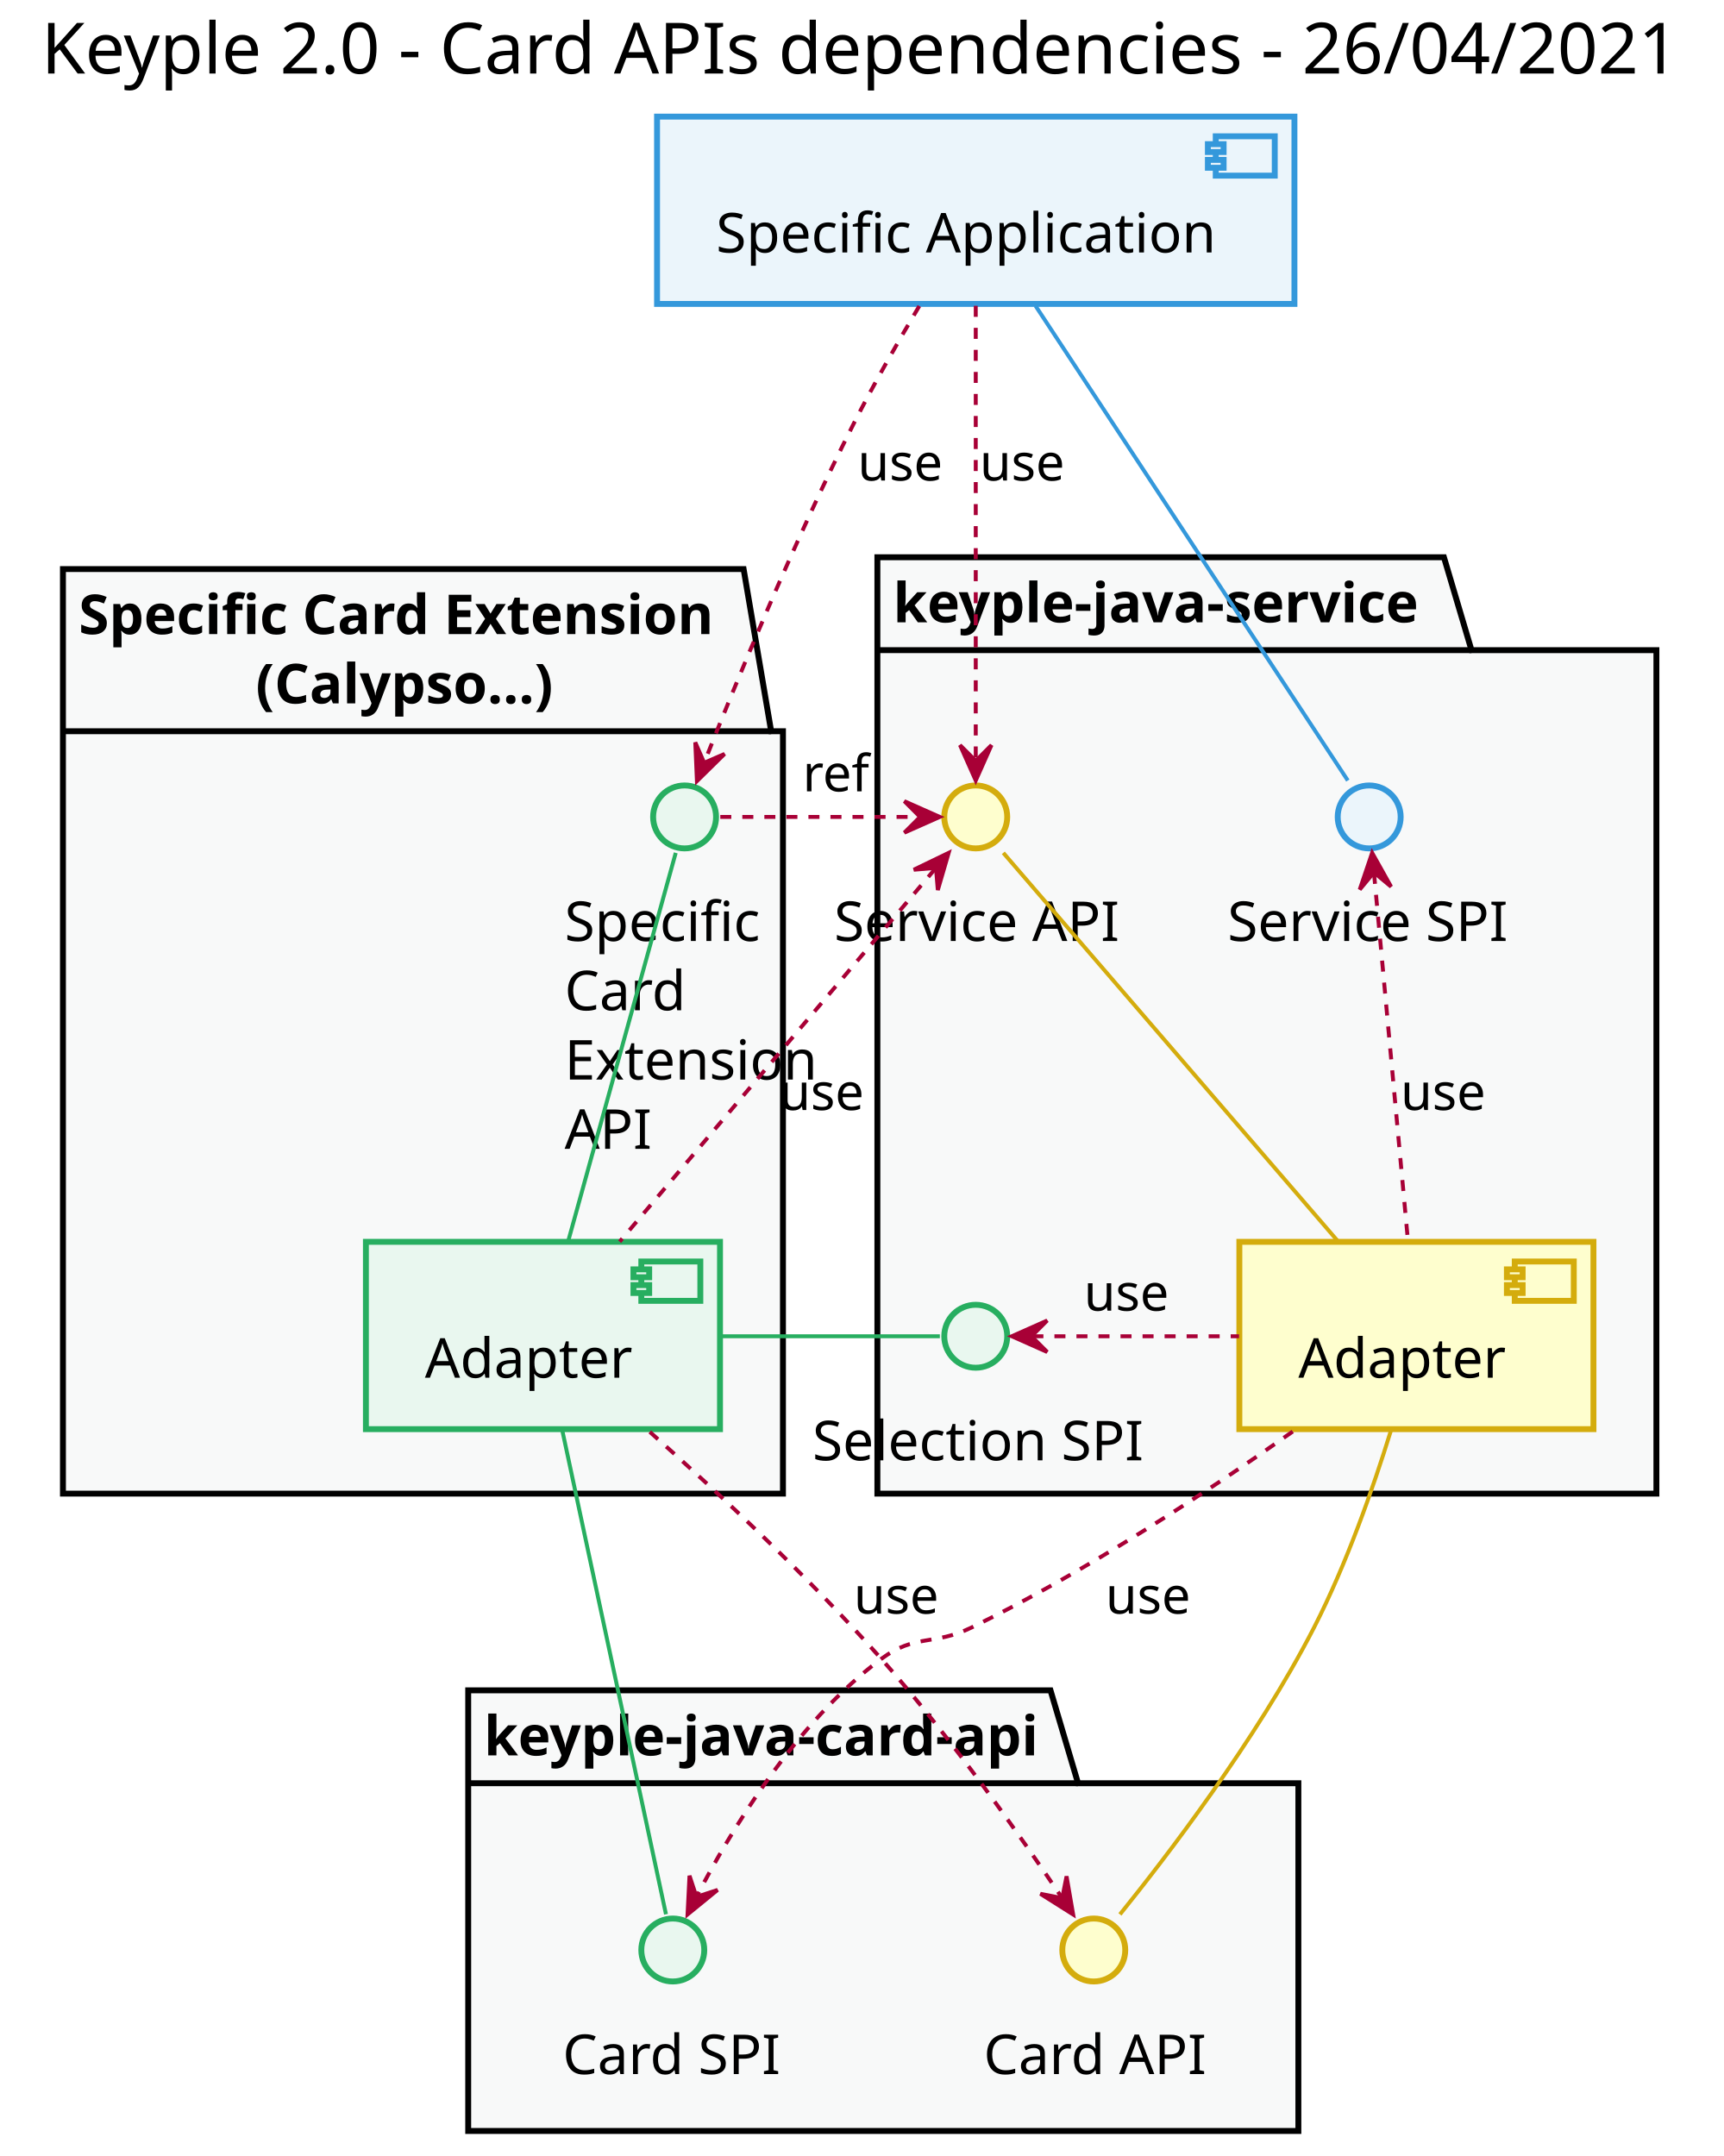
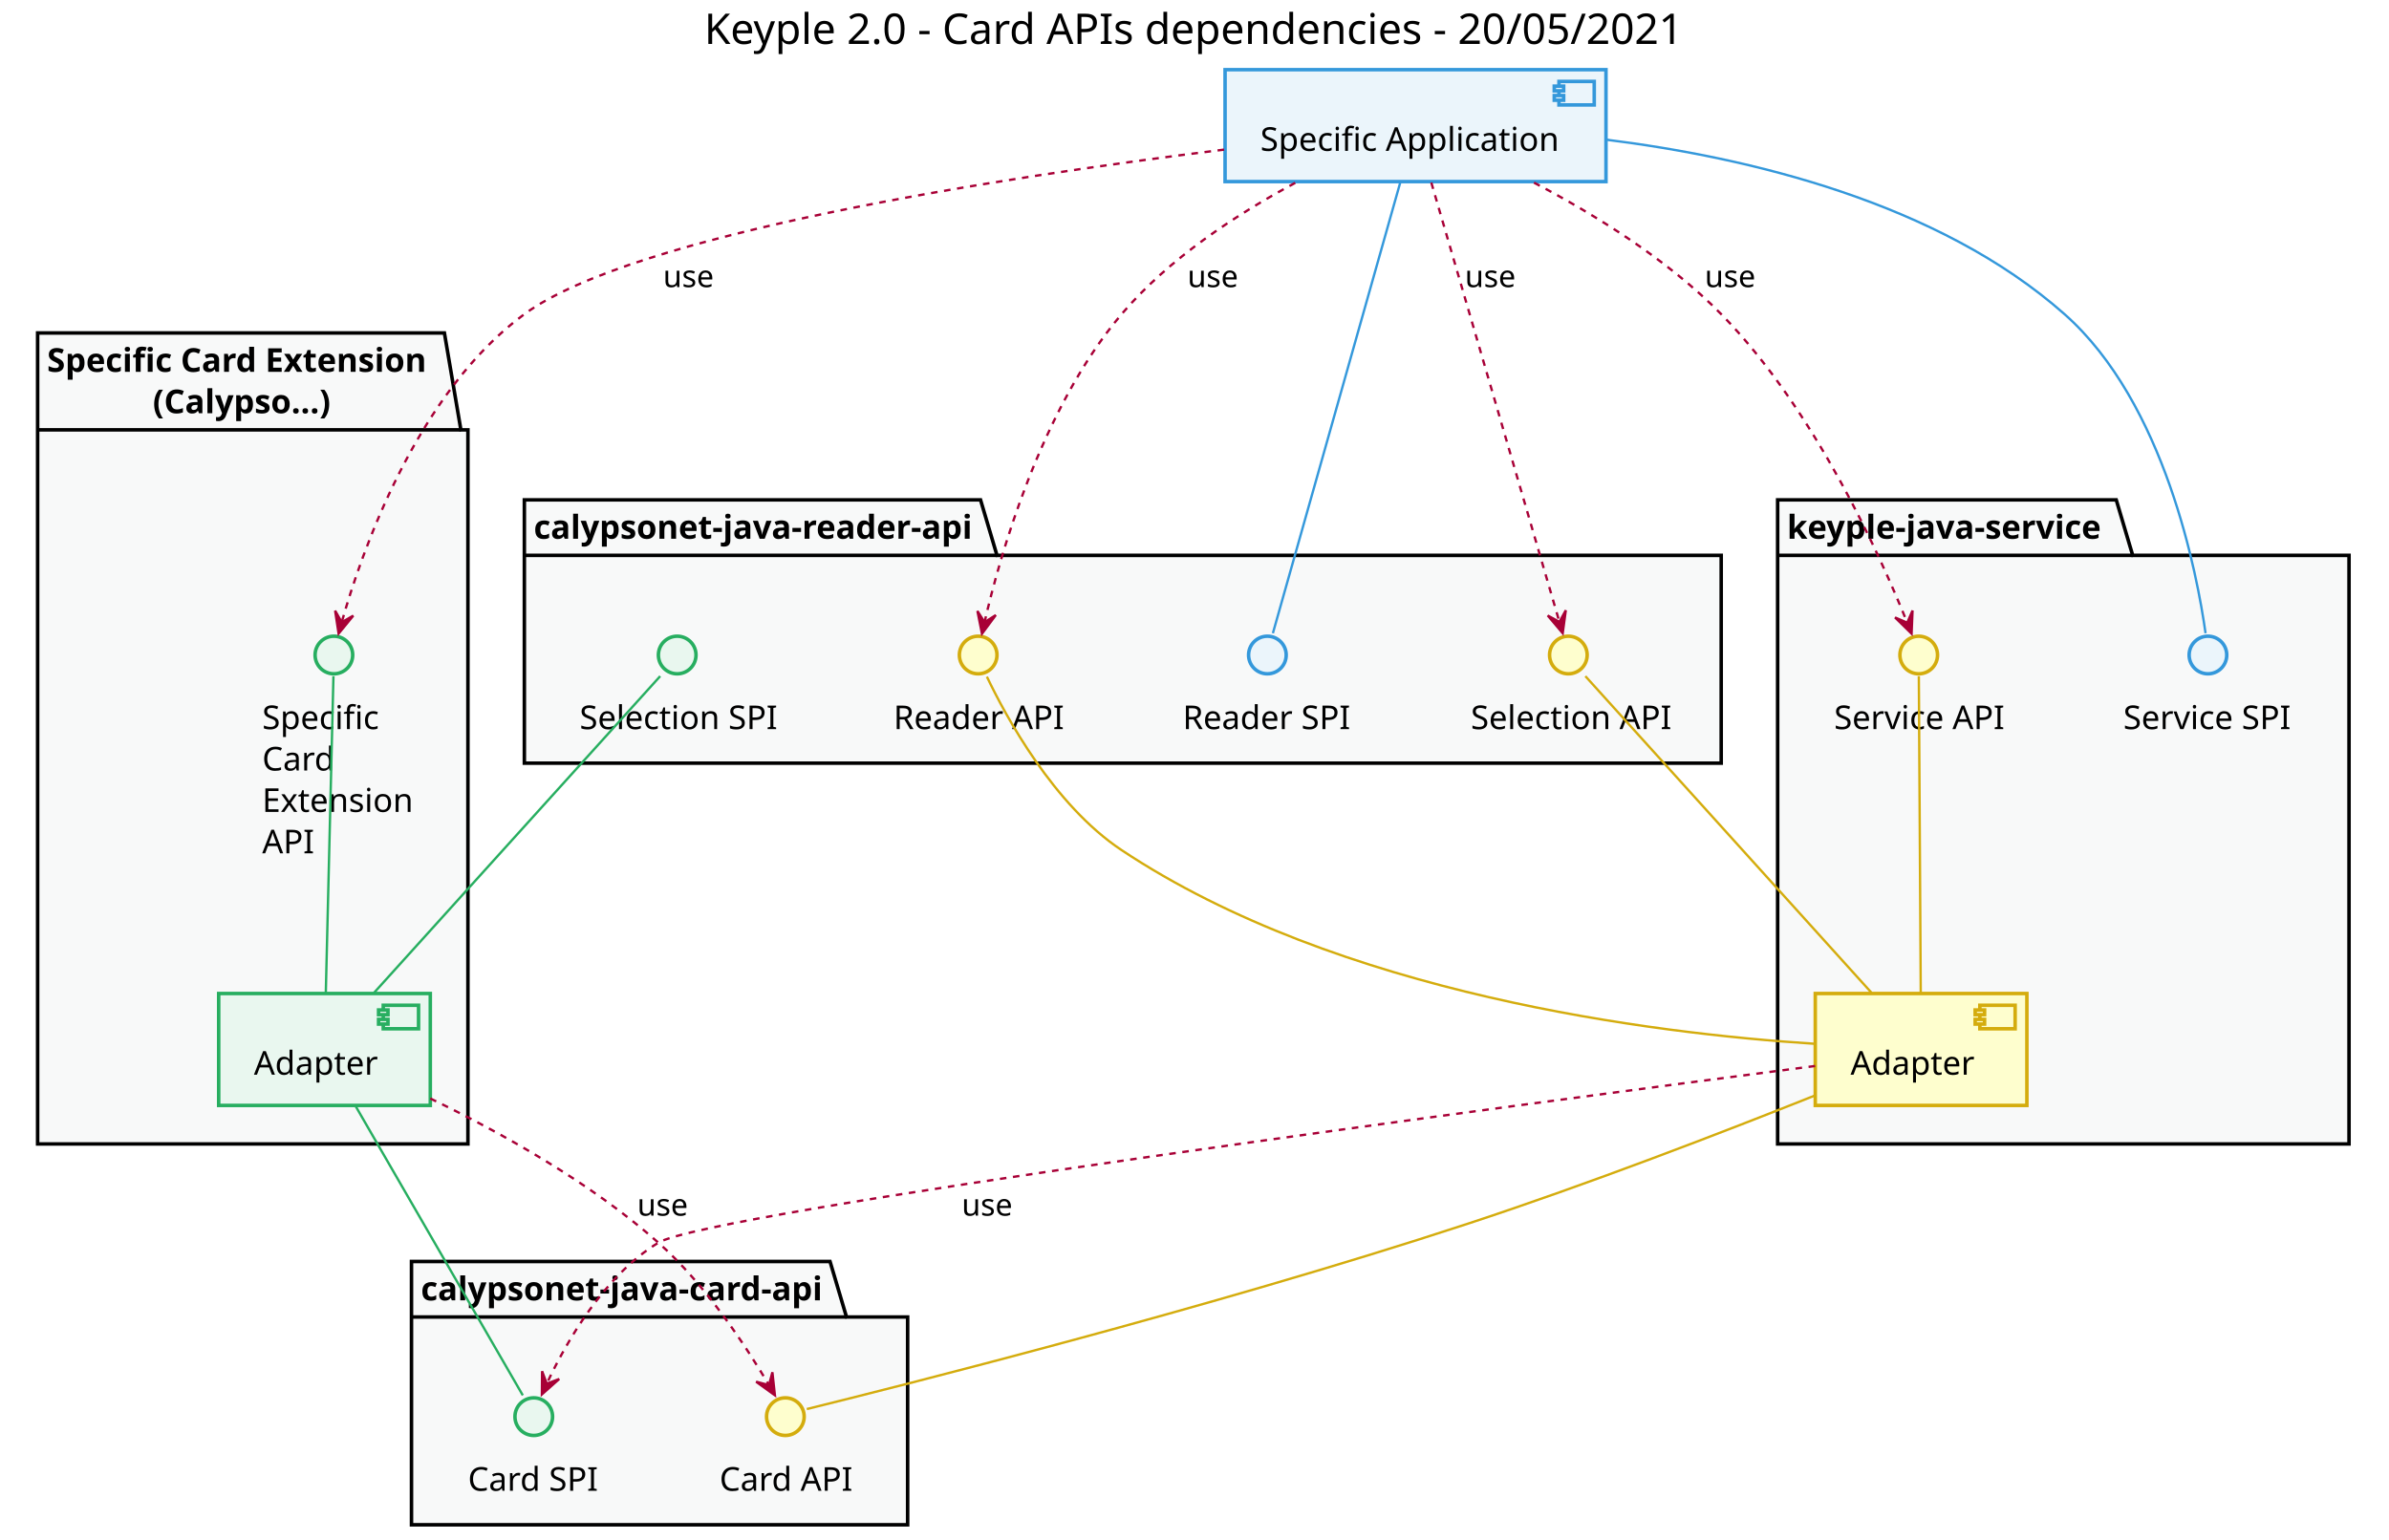
- <svg xmlns="http://www.w3.org/2000/svg" contentScriptType="application/ecmascript" contentStyleType="text/css" height="1370px" preserveAspectRatio="none" style="width:1095px;height:1370px;" version="1.1" viewBox="0 0 1095 1370" width="1095px" zoomAndPan="magnify">
+ <svg xmlns="http://www.w3.org/2000/svg" contentScriptType="application/ecmascript" contentStyleType="text/css" height="1637.5px" preserveAspectRatio="none" style="width:2540px;height:1637px;" version="1.1" viewBox="0 0 2540 1637" width="2540px" zoomAndPan="magnify">
  <defs />
  <g>
-     <text fill="#000000" font-family="sans-serif" font-size="45" lengthAdjust="spacing" textLength="1010" x="26.25" y="46.714">Keyple 2.0 - Card APIs dependencies - 26/04/2021</text>
-     <polygon fill="#F8F9F9" points="40,361.602,472.5,361.602,490,464.648,497.5,464.648,497.5,949.102,40,949.102,40,361.602" style="stroke:#000000;stroke-width:3.75;" />
-     <line style="stroke:#000000;stroke-width:3.75;" x1="40" x2="490" y1="464.648" y2="464.648" />
-     <text fill="#000000" font-family="sans-serif" font-size="35" font-weight="bold" lengthAdjust="spacing" textLength="417.5" x="50" y="402.935">Specific Card Extension</text>
-     <text fill="#000000" font-family="sans-serif" font-size="35" font-weight="bold" lengthAdjust="spacing" textLength="192.5" x="162.5" y="446.958">(Calypso...)</text>
-     <polygon fill="#F8F9F9" points="557.5,354.102,917.5,354.102,935,413.125,1052.5,413.125,1052.5,949.102,557.5,949.102,557.5,354.102" style="stroke:#000000;stroke-width:3.75;" />
-     <line style="stroke:#000000;stroke-width:3.75;" x1="557.5" x2="935" y1="413.125" y2="413.125" />
-     <text fill="#000000" font-family="sans-serif" font-size="35" font-weight="bold" lengthAdjust="spacing" textLength="345" x="567.5" y="395.435">keyple-java-service</text>
-     <polygon fill="#F8F9F9" points="297.5,1074.102,667.5,1074.102,685,1133.125,825,1133.125,825,1354.102,297.5,1354.102,297.5,1074.102" style="stroke:#000000;stroke-width:3.75;" />
-     <line style="stroke:#000000;stroke-width:3.75;" x1="297.5" x2="685" y1="1133.125" y2="1133.125" />
-     <text fill="#000000" font-family="sans-serif" font-size="35" font-weight="bold" lengthAdjust="spacing" textLength="355" x="307.5" y="1115.435">keyple-java-card-api</text>
-     <ellipse cx="435" cy="519.102" fill="#E9F7EF" rx="20" ry="20" style="stroke:#27AE60;stroke-width:3.75;" />
-     <text fill="#000000" font-family="sans-serif" font-size="35" lengthAdjust="spacing" textLength="122.5" x="358.75" y="597.935">Specific</text>
-     <text fill="#000000" font-family="sans-serif" font-size="35" lengthAdjust="spacing" textLength="77.5" x="358.75" y="641.958">Card</text>
-     <text fill="#000000" font-family="sans-serif" font-size="35" lengthAdjust="spacing" textLength="152.5" x="358.75" y="685.981">Extension</text>
-     <text fill="#000000" font-family="sans-serif" font-size="35" lengthAdjust="spacing" textLength="52.5" x="358.75" y="730.005">API</text>
-     <rect fill="#E9F7EF" height="119.023" style="stroke:#27AE60;stroke-width:3.75;" width="225" x="232.5" y="789.102" />
-     <rect fill="#E9F7EF" height="25" style="stroke:#27AE60;stroke-width:3.75;" width="37.5" x="407.5" y="801.602" />
-     <rect fill="#E9F7EF" height="5" style="stroke:#27AE60;stroke-width:3.75;" width="10" x="402.5" y="806.602" />
-     <rect fill="#E9F7EF" height="5" style="stroke:#27AE60;stroke-width:3.75;" width="10" x="402.5" y="816.602" />
-     <text fill="#000000" font-family="sans-serif" font-size="35" lengthAdjust="spacing" textLength="125" x="270" y="875.435">Adapter</text>
-     <ellipse cx="620" cy="519.102" fill="#FEFECE" rx="20" ry="20" style="stroke:#D4AC0D;stroke-width:3.75;" />
-     <text fill="#000000" font-family="sans-serif" font-size="35" lengthAdjust="spacing" textLength="180" x="530" y="597.935">Service API</text>
-     <ellipse cx="870" cy="519.102" fill="#EBF5FB" rx="20" ry="20" style="stroke:#3498DB;stroke-width:3.75;" />
-     <text fill="#000000" font-family="sans-serif" font-size="35" lengthAdjust="spacing" textLength="180" x="780" y="597.935">Service SPI</text>
-     <ellipse cx="620" cy="849.102" fill="#E9F7EF" rx="20" ry="20" style="stroke:#27AE60;stroke-width:3.75;" />
-     <text fill="#000000" font-family="sans-serif" font-size="35" lengthAdjust="spacing" textLength="207.5" x="516.25" y="927.935">Selection SPI</text>
-     <rect fill="#FEFECE" height="119.023" style="stroke:#D4AC0D;stroke-width:3.75;" width="225" x="787.5" y="789.102" />
-     <rect fill="#FEFECE" height="25" style="stroke:#D4AC0D;stroke-width:3.75;" width="37.5" x="962.5" y="801.602" />
-     <rect fill="#FEFECE" height="5" style="stroke:#D4AC0D;stroke-width:3.75;" width="10" x="957.5" y="806.602" />
-     <rect fill="#FEFECE" height="5" style="stroke:#D4AC0D;stroke-width:3.75;" width="10" x="957.5" y="816.602" />
-     <text fill="#000000" font-family="sans-serif" font-size="35" lengthAdjust="spacing" textLength="125" x="825" y="875.435">Adapter</text>
-     <ellipse cx="427.5" cy="1239.102" fill="#E9F7EF" rx="20" ry="20" style="stroke:#27AE60;stroke-width:3.75;" />
-     <text fill="#000000" font-family="sans-serif" font-size="35" lengthAdjust="spacing" textLength="140" x="357.5" y="1317.935">Card SPI</text>
-     <ellipse cx="695" cy="1239.102" fill="#FEFECE" rx="20" ry="20" style="stroke:#D4AC0D;stroke-width:3.75;" />
-     <text fill="#000000" font-family="sans-serif" font-size="35" lengthAdjust="spacing" textLength="140" x="625" y="1317.935">Card API</text>
-     <rect fill="#EBF5FB" height="119.023" style="stroke:#3498DB;stroke-width:3.75;" width="405" x="417.5" y="74.102" />
-     <rect fill="#EBF5FB" height="25" style="stroke:#3498DB;stroke-width:3.75;" width="37.5" x="772.5" y="86.602" />
-     <rect fill="#EBF5FB" height="5" style="stroke:#3498DB;stroke-width:3.75;" width="10" x="767.5" y="91.602" />
-     <rect fill="#EBF5FB" height="5" style="stroke:#3498DB;stroke-width:3.75;" width="10" x="767.5" y="101.602" />
-     <text fill="#000000" font-family="sans-serif" font-size="35" lengthAdjust="spacing" textLength="305" x="455" y="160.435">Specific Application</text>
-     <path d="M657.97,194.317 C714.793,280.687 819.253,439.464 856.425,495.969 " fill="none" id="application-serviceSpi" style="stroke:#3498DB;stroke-width:2.5;" />
-     <path d="M429.37,541.932 C415.9,590.569 381.42,715.084 360.95,789.007 " fill="none" id="specificCardExtensionApi-extension" style="stroke:#27AE60;stroke-width:2.5;" />
-     <path d="M457.793,849.102 C504.257,849.102 550.725,849.102 597.19,849.102 " fill="none" id="extension-selectionSpi" style="stroke:#27AE60;stroke-width:2.5;" />
-     <path d="M357.35,909.239 C376.14,996.924 411.005,1159.629 423.175,1216.417 " fill="none" id="extension-cardSpi" style="stroke:#27AE60;stroke-width:2.5;" />
-     <path d="M637.515,541.932 C679.42,590.569 786.692,715.084 850.38,789.007 " fill="none" id="serviceApi-service" style="stroke:#D4AC0D;stroke-width:2.5;" />
-     <path d="M883.788,909.112 C872.398,945.869 855.553,993.992 835,1034.102 C798.357,1105.612 740.03,1181.301 711.63,1216.465 " fill="none" id="service-cardApi" style="stroke:#D4AC0D;stroke-width:2.5;" />
-     <path d="M584.133,194.469 C570.472,217.374 555.16,244.147 542.5,269.102 C504.332,344.332 466.673,436.184 447.688,484.052 " fill="none" id="application-to-specificCardExtensionApi" style="stroke:#A80036;stroke-width:2.5;stroke-dasharray:7.0,7.0;" />
-     <polygon fill="#A80036" points="442.845,496.337,460.402,479.074,447.431,484.708,441.796,471.737,442.845,496.337" style="stroke:#A80036;stroke-width:2.5;" />
-     <text fill="#000000" font-family="sans-serif" font-size="32.5" lengthAdjust="spacing" textLength="52.5" x="545" y="305.339">use</text>
-     <path d="M620,194.317 C620,274.952 620,418.697 620,483.409 " fill="none" id="application-to-serviceApi" style="stroke:#A80036;stroke-width:2.5;stroke-dasharray:7.0,7.0;" />
-     <polygon fill="#A80036" points="620,495.969,630,473.469,620,483.469,610,473.469,620,495.969" style="stroke:#A80036;stroke-width:2.5;" />
-     <text fill="#000000" font-family="sans-serif" font-size="32.5" lengthAdjust="spacing" textLength="52.5" x="622.5" y="305.339">use</text>
-     <path d="M873.053,554.659 C878.133,609.717 888.393,720.859 894.683,789.007 " fill="none" id="serviceSpi-backto-service" style="stroke:#A80036;stroke-width:2.5;stroke-dasharray:7.0,7.0;" />
-     <polygon fill="#A80036" points="871.878,541.932,863.99,565.256,873.028,554.379,883.905,563.416,871.878,541.932" style="stroke:#A80036;stroke-width:2.5;" />
-     <text fill="#000000" font-family="sans-serif" font-size="32.5" lengthAdjust="spacing" textLength="52.5" x="890" y="705.339">use</text>
-     <path d="M655.992,849.102 C689.225,849.102 740.385,849.102 787.293,849.102 " fill="none" id="selectionSpi-backto-service" style="stroke:#A80036;stroke-width:2.5;stroke-dasharray:7.0,7.0;" />
-     <polygon fill="#A80036" points="642.913,849.102,665.413,859.102,655.413,849.102,665.413,839.102,642.913,849.102" style="stroke:#A80036;stroke-width:2.5;" />
-     <text fill="#000000" font-family="sans-serif" font-size="32.5" lengthAdjust="spacing" textLength="52.5" x="688.75" y="832.839">use</text>
-     <path d="M821.423,909.649 C766.342,948.482 689.91,998.752 617.5,1034.102 C593.185,1045.972 581.722,1037.969 560,1054.102 C505.305,1094.722 463.75,1164.434 442.74,1204.926 " fill="none" id="service-to-cardSpi" style="stroke:#A80036;stroke-width:2.5;stroke-dasharray:7.0,7.0;" />
-     <polygon fill="#A80036" points="436.887,1216.49,455.97,1200.93,442.532,1205.337,438.125,1191.899,436.887,1216.49" style="stroke:#A80036;stroke-width:2.5;" />
-     <text fill="#000000" font-family="sans-serif" font-size="32.5" lengthAdjust="spacing" textLength="52.5" x="702.5" y="1025.339">use</text>
-     <path d="M412.887,909.862 C456.762,948.857 514.038,1002.339 560,1054.102 C604.582,1104.312 649.617,1168.523 674.758,1205.86 " fill="none" id="extension-to-cardApi" style="stroke:#A80036;stroke-width:2.5;stroke-dasharray:7.0,7.0;" />
-     <polygon fill="#A80036" points="681.898,1216.54,677.706,1192.277,674.95,1206.148,661.079,1203.392,681.898,1216.54" style="stroke:#A80036;stroke-width:2.5;" />
-     <text fill="#000000" font-family="sans-serif" font-size="32.5" lengthAdjust="spacing" textLength="52.5" x="542.5" y="1025.339">use</text>
-     <path d="M594.355,551.909 C548.64,605.937 452.375,719.704 393.735,789.007 " fill="none" id="serviceApi-backto-extension" style="stroke:#A80036;stroke-width:2.5;stroke-dasharray:7.0,7.0;" />
-     <polygon fill="#A80036" points="602.798,541.932,580.632,552.653,594.725,551.476,595.902,565.569,602.798,541.932" style="stroke:#A80036;stroke-width:2.5;" />
-     <text fill="#000000" font-family="sans-serif" font-size="32.5" lengthAdjust="spacing" textLength="52.5" x="495" y="705.339">use</text>
-     <path d="M457.685,519.102 C489.308,519.102 546.957,519.102 584.355,519.102 " fill="none" id="specificCardExtensionApi-to-serviceApi" style="stroke:#A80036;stroke-width:2.5;stroke-dasharray:7.0,7.0;" />
-     <polygon fill="#A80036" points="597.13,519.102,574.63,509.102,584.63,519.102,574.63,529.102,597.13,519.102" style="stroke:#A80036;stroke-width:2.5;" />
-     <text fill="#000000" font-family="sans-serif" font-size="32.5" lengthAdjust="spacing" textLength="35" x="510" y="502.839">ref</text>
+     <text fill="#000000" font-family="sans-serif" font-size="45" lengthAdjust="spacing" textLength="1010" x="748.75" y="46.714">Keyple 2.0 - Card APIs dependencies - 20/05/2021</text>
+     <polygon fill="#F8F9F9" points="40,354.102,472.5,354.102,490,457.148,497.5,457.148,497.5,1216.602,40,1216.602,40,354.102" style="stroke:#000000;stroke-width:3.75;" />
+     <line style="stroke:#000000;stroke-width:3.75;" x1="40" x2="490" y1="457.148" y2="457.148" />
+     <text fill="#000000" font-family="sans-serif" font-size="35" font-weight="bold" lengthAdjust="spacing" textLength="417.5" x="50" y="395.435">Specific Card Extension</text>
+     <text fill="#000000" font-family="sans-serif" font-size="35" font-weight="bold" lengthAdjust="spacing" textLength="192.5" x="162.5" y="439.458">(Calypso...)</text>
+     <polygon fill="#F8F9F9" points="557.5,531.602,1042.5,531.602,1060,590.625,1830,590.625,1830,811.602,557.5,811.602,557.5,531.602" style="stroke:#000000;stroke-width:3.75;" />
+     <line style="stroke:#000000;stroke-width:3.75;" x1="557.5" x2="1060" y1="590.625" y2="590.625" />
+     <text fill="#000000" font-family="sans-serif" font-size="35" font-weight="bold" lengthAdjust="spacing" textLength="470" x="567.5" y="572.935">calypsonet-java-reader-api</text>
+     <polygon fill="#F8F9F9" points="1890,531.602,2250,531.602,2267.5,590.625,2497.5,590.625,2497.5,1216.602,1890,1216.602,1890,531.602" style="stroke:#000000;stroke-width:3.75;" />
+     <line style="stroke:#000000;stroke-width:3.75;" x1="1890" x2="2267.5" y1="590.625" y2="590.625" />
+     <text fill="#000000" font-family="sans-serif" font-size="35" font-weight="bold" lengthAdjust="spacing" textLength="345" x="1900" y="572.935">keyple-java-service</text>
+     <polygon fill="#F8F9F9" points="437.5,1341.602,882.5,1341.602,900,1400.625,965,1400.625,965,1621.602,437.5,1621.602,437.5,1341.602" style="stroke:#000000;stroke-width:3.75;" />
+     <line style="stroke:#000000;stroke-width:3.75;" x1="437.5" x2="900" y1="1400.625" y2="1400.625" />
+     <text fill="#000000" font-family="sans-serif" font-size="35" font-weight="bold" lengthAdjust="spacing" textLength="430" x="447.5" y="1382.935">calypsonet-java-card-api</text>
+     <ellipse cx="355" cy="696.602" fill="#E9F7EF" rx="20" ry="20" style="stroke:#27AE60;stroke-width:3.75;" />
+     <text fill="#000000" font-family="sans-serif" font-size="35" lengthAdjust="spacing" textLength="122.5" x="278.75" y="775.435">Specific</text>
+     <text fill="#000000" font-family="sans-serif" font-size="35" lengthAdjust="spacing" textLength="77.5" x="278.75" y="819.458">Card</text>
+     <text fill="#000000" font-family="sans-serif" font-size="35" lengthAdjust="spacing" textLength="152.5" x="278.75" y="863.481">Extension</text>
+     <text fill="#000000" font-family="sans-serif" font-size="35" lengthAdjust="spacing" textLength="52.5" x="278.75" y="907.505">API</text>
+     <rect fill="#E9F7EF" height="119.023" style="stroke:#27AE60;stroke-width:3.75;" width="225" x="232.5" y="1056.602" />
+     <rect fill="#E9F7EF" height="25" style="stroke:#27AE60;stroke-width:3.75;" width="37.5" x="407.5" y="1069.102" />
+     <rect fill="#E9F7EF" height="5" style="stroke:#27AE60;stroke-width:3.75;" width="10" x="402.5" y="1074.102" />
+     <rect fill="#E9F7EF" height="5" style="stroke:#27AE60;stroke-width:3.75;" width="10" x="402.5" y="1084.102" />
+     <text fill="#000000" font-family="sans-serif" font-size="35" lengthAdjust="spacing" textLength="125" x="270" y="1142.935">Adapter</text>
+     <ellipse cx="1040" cy="696.602" fill="#FEFECE" rx="20" ry="20" style="stroke:#D4AC0D;stroke-width:3.75;" />
+     <text fill="#000000" font-family="sans-serif" font-size="35" lengthAdjust="spacing" textLength="180" x="950" y="775.435">Reader API</text>
+     <ellipse cx="1347.5" cy="696.602" fill="#EBF5FB" rx="20" ry="20" style="stroke:#3498DB;stroke-width:3.75;" />
+     <text fill="#000000" font-family="sans-serif" font-size="35" lengthAdjust="spacing" textLength="180" x="1257.5" y="775.435">Reader SPI</text>
+     <ellipse cx="1667.5" cy="696.602" fill="#FEFECE" rx="20" ry="20" style="stroke:#D4AC0D;stroke-width:3.75;" />
+     <text fill="#000000" font-family="sans-serif" font-size="35" lengthAdjust="spacing" textLength="207.5" x="1563.75" y="775.435">Selection API</text>
+     <ellipse cx="720" cy="696.602" fill="#E9F7EF" rx="20" ry="20" style="stroke:#27AE60;stroke-width:3.75;" />
+     <text fill="#000000" font-family="sans-serif" font-size="35" lengthAdjust="spacing" textLength="207.5" x="616.25" y="775.435">Selection SPI</text>
+     <ellipse cx="2040" cy="696.602" fill="#FEFECE" rx="20" ry="20" style="stroke:#D4AC0D;stroke-width:3.75;" />
+     <text fill="#000000" font-family="sans-serif" font-size="35" lengthAdjust="spacing" textLength="180" x="1950" y="775.435">Service API</text>
+     <ellipse cx="2347.5" cy="696.602" fill="#EBF5FB" rx="20" ry="20" style="stroke:#3498DB;stroke-width:3.75;" />
+     <text fill="#000000" font-family="sans-serif" font-size="35" lengthAdjust="spacing" textLength="180" x="2257.5" y="775.435">Service SPI</text>
+     <rect fill="#FEFECE" height="119.023" style="stroke:#D4AC0D;stroke-width:3.75;" width="225" x="1930" y="1056.602" />
+     <rect fill="#FEFECE" height="25" style="stroke:#D4AC0D;stroke-width:3.75;" width="37.5" x="2105" y="1069.102" />
+     <rect fill="#FEFECE" height="5" style="stroke:#D4AC0D;stroke-width:3.75;" width="10" x="2100" y="1074.102" />
+     <rect fill="#FEFECE" height="5" style="stroke:#D4AC0D;stroke-width:3.75;" width="10" x="2100" y="1084.102" />
+     <text fill="#000000" font-family="sans-serif" font-size="35" lengthAdjust="spacing" textLength="125" x="1967.5" y="1142.935">Adapter</text>
+     <ellipse cx="567.5" cy="1506.602" fill="#E9F7EF" rx="20" ry="20" style="stroke:#27AE60;stroke-width:3.75;" />
+     <text fill="#000000" font-family="sans-serif" font-size="35" lengthAdjust="spacing" textLength="140" x="497.5" y="1585.435">Card SPI</text>
+     <ellipse cx="835" cy="1506.602" fill="#FEFECE" rx="20" ry="20" style="stroke:#D4AC0D;stroke-width:3.75;" />
+     <text fill="#000000" font-family="sans-serif" font-size="35" lengthAdjust="spacing" textLength="140" x="765" y="1585.435">Card API</text>
+     <rect fill="#EBF5FB" height="119.023" style="stroke:#3498DB;stroke-width:3.75;" width="405" x="1302.5" y="74.102" />
+     <rect fill="#EBF5FB" height="25" style="stroke:#3498DB;stroke-width:3.75;" width="37.5" x="1657.5" y="86.602" />
+     <rect fill="#EBF5FB" height="5" style="stroke:#3498DB;stroke-width:3.75;" width="10" x="1652.5" y="91.602" />
+     <rect fill="#EBF5FB" height="5" style="stroke:#3498DB;stroke-width:3.75;" width="10" x="1652.5" y="101.602" />
+     <text fill="#000000" font-family="sans-serif" font-size="35" lengthAdjust="spacing" textLength="305" x="1340" y="160.435">Specific Application</text>
+     <path d="M1488.737,194.164 C1454.312,316.017 1375.425,595.254 1353.34,673.427 " fill="none" id="application-readerSpi" style="stroke:#3498DB;stroke-width:2.5;" />
+     <path d="M1707.71,148.554 C1858.408,167.402 2060.4,214.987 2195,334.102 C2302.253,429.017 2336.305,612.032 2344.963,673.439 " fill="none" id="application-serviceSpi" style="stroke:#3498DB;stroke-width:2.5;" />
+     <path d="M354.517,719.119 C353.062,779.509 348.675,961.542 346.402,1055.927 " fill="none" id="specificCardExtensionApi-extension" style="stroke:#27AE60;stroke-width:2.5;" />
+     <path d="M701.913,719.119 C647.342,779.509 482.855,961.542 397.567,1055.927 " fill="none" id="selectionSpi-extension" style="stroke:#27AE60;stroke-width:2.5;" />
+     <path d="M378.31,1176.739 C428.985,1264.424 523.015,1427.129 555.835,1483.917 " fill="none" id="extension-cardSpi" style="stroke:#27AE60;stroke-width:2.5;" />
+     <path d="M1049.273,719.674 C1069.17,761.372 1120.098,855.969 1192.5,904.102 C1423.52,1057.684 1757.138,1099.017 1929.662,1110.089 " fill="none" id="readerApi-service" style="stroke:#D4AC0D;stroke-width:2.5;" />
+     <path d="M1685.588,719.119 C1740.158,779.509 1904.645,961.542 1989.932,1055.927 " fill="none" id="selectionApi-service" style="stroke:#D4AC0D;stroke-width:2.5;" />
+     <path d="M2040.12,719.119 C2040.485,779.509 2041.58,961.542 2042.15,1055.927 " fill="none" id="serviceApi-service" style="stroke:#D4AC0D;stroke-width:2.5;" />
+     <path d="M1929.457,1165.134 C1832.318,1203.899 1688.072,1259.587 1560,1301.602 C1286.815,1391.219 947.735,1476.358 857.773,1498.531 " fill="none" id="service-cardApi" style="stroke:#D4AC0D;stroke-width:2.5;" />
+     <path d="M1301.455,159.129 C1059.483,189.274 673.76,248.987 557.5,334.102 C442.022,418.644 383.522,590.167 363.345,661.669 " fill="none" id="application-to-specificCardExtensionApi" style="stroke:#A80036;stroke-width:2.5;stroke-dasharray:7.0,7.0;" />
+     <polygon fill="#A80036" points="360.02,673.812,375.61,654.754,363.323,661.756,356.321,649.469,360.02,673.812" style="stroke:#A80036;stroke-width:2.5;" />
+     <text fill="#000000" font-family="sans-serif" font-size="32.5" lengthAdjust="spacing" textLength="52.5" x="705" y="305.339">use</text>
+     <path d="M1377.102,194.472 C1314.725,227.934 1242.555,275.147 1192.5,334.102 C1106.01,435.969 1062.358,594.069 1046.805,661.664 " fill="none" id="application-to-readerApi" style="stroke:#A80036;stroke-width:2.5;stroke-dasharray:7.0,7.0;" />
+     <polygon fill="#A80036" points="1044.065,673.934,1058.729,654.155,1046.79,661.735,1039.21,649.795,1044.065,673.934" style="stroke:#A80036;stroke-width:2.5;" />
+     <text fill="#000000" font-family="sans-serif" font-size="32.5" lengthAdjust="spacing" textLength="52.5" x="1262.5" y="305.339">use</text>
+     <path d="M1521.777,194.164 C1555.63,310.307 1631.158,569.422 1657.895,661.144 " fill="none" id="application-to-selectionApi" style="stroke:#A80036;stroke-width:2.5;stroke-dasharray:7.0,7.0;" />
+     <polygon fill="#A80036" points="1661.473,673.427,1664.773,649.027,1657.973,661.427,1645.572,654.627,1661.473,673.427" style="stroke:#A80036;stroke-width:2.5;" />
+     <text fill="#000000" font-family="sans-serif" font-size="32.5" lengthAdjust="spacing" textLength="52.5" x="1557.5" y="305.339">use</text>
+     <path d="M1630.938,194.219 C1695.845,228.307 1773.095,276.164 1830,334.102 C1929.82,435.732 2000.307,593.959 2027.543,661.627 " fill="none" id="application-to-serviceApi" style="stroke:#A80036;stroke-width:2.5;stroke-dasharray:7.0,7.0;" />
+     <polygon fill="#A80036" points="2032.41,673.909,2033.421,649.308,2027.806,662.288,2014.826,656.673,2032.41,673.909" style="stroke:#A80036;stroke-width:2.5;" />
+     <text fill="#000000" font-family="sans-serif" font-size="32.5" lengthAdjust="spacing" textLength="52.5" x="1812.5" y="305.339">use</text>
+     <path d="M1929.81,1133.689 C1616.185,1174.612 752.68,1289.574 700,1321.602 C641.788,1356.994 601.495,1428.585 581.658,1470.817 " fill="none" id="service-to-cardSpi" style="stroke:#A80036;stroke-width:2.5;stroke-dasharray:7.0,7.0;" />
+     <polygon fill="#A80036" points="576.16,1482.909,594.576,1466.566,581.334,1471.53,576.37,1458.287,576.16,1482.909" style="stroke:#A80036;stroke-width:2.5;" />
+     <text fill="#000000" font-family="sans-serif" font-size="32.5" lengthAdjust="spacing" textLength="52.5" x="1022.5" y="1292.839">use</text>
+     <path d="M457.505,1168.242 C531.46,1203.992 627.58,1257.292 700,1321.602 C750.742,1366.659 794.3,1433.668 817.38,1472.715 " fill="none" id="extension-to-cardApi" style="stroke:#A80036;stroke-width:2.5;stroke-dasharray:7.0,7.0;" />
+     <polygon fill="#A80036" points="823.872,1483.88,821.209,1459.402,817.59,1473.073,803.919,1469.454,823.872,1483.88" style="stroke:#A80036;stroke-width:2.5;" />
+     <text fill="#000000" font-family="sans-serif" font-size="32.5" lengthAdjust="spacing" textLength="52.5" x="677.5" y="1292.839">use</text>
  </g>
</svg>
